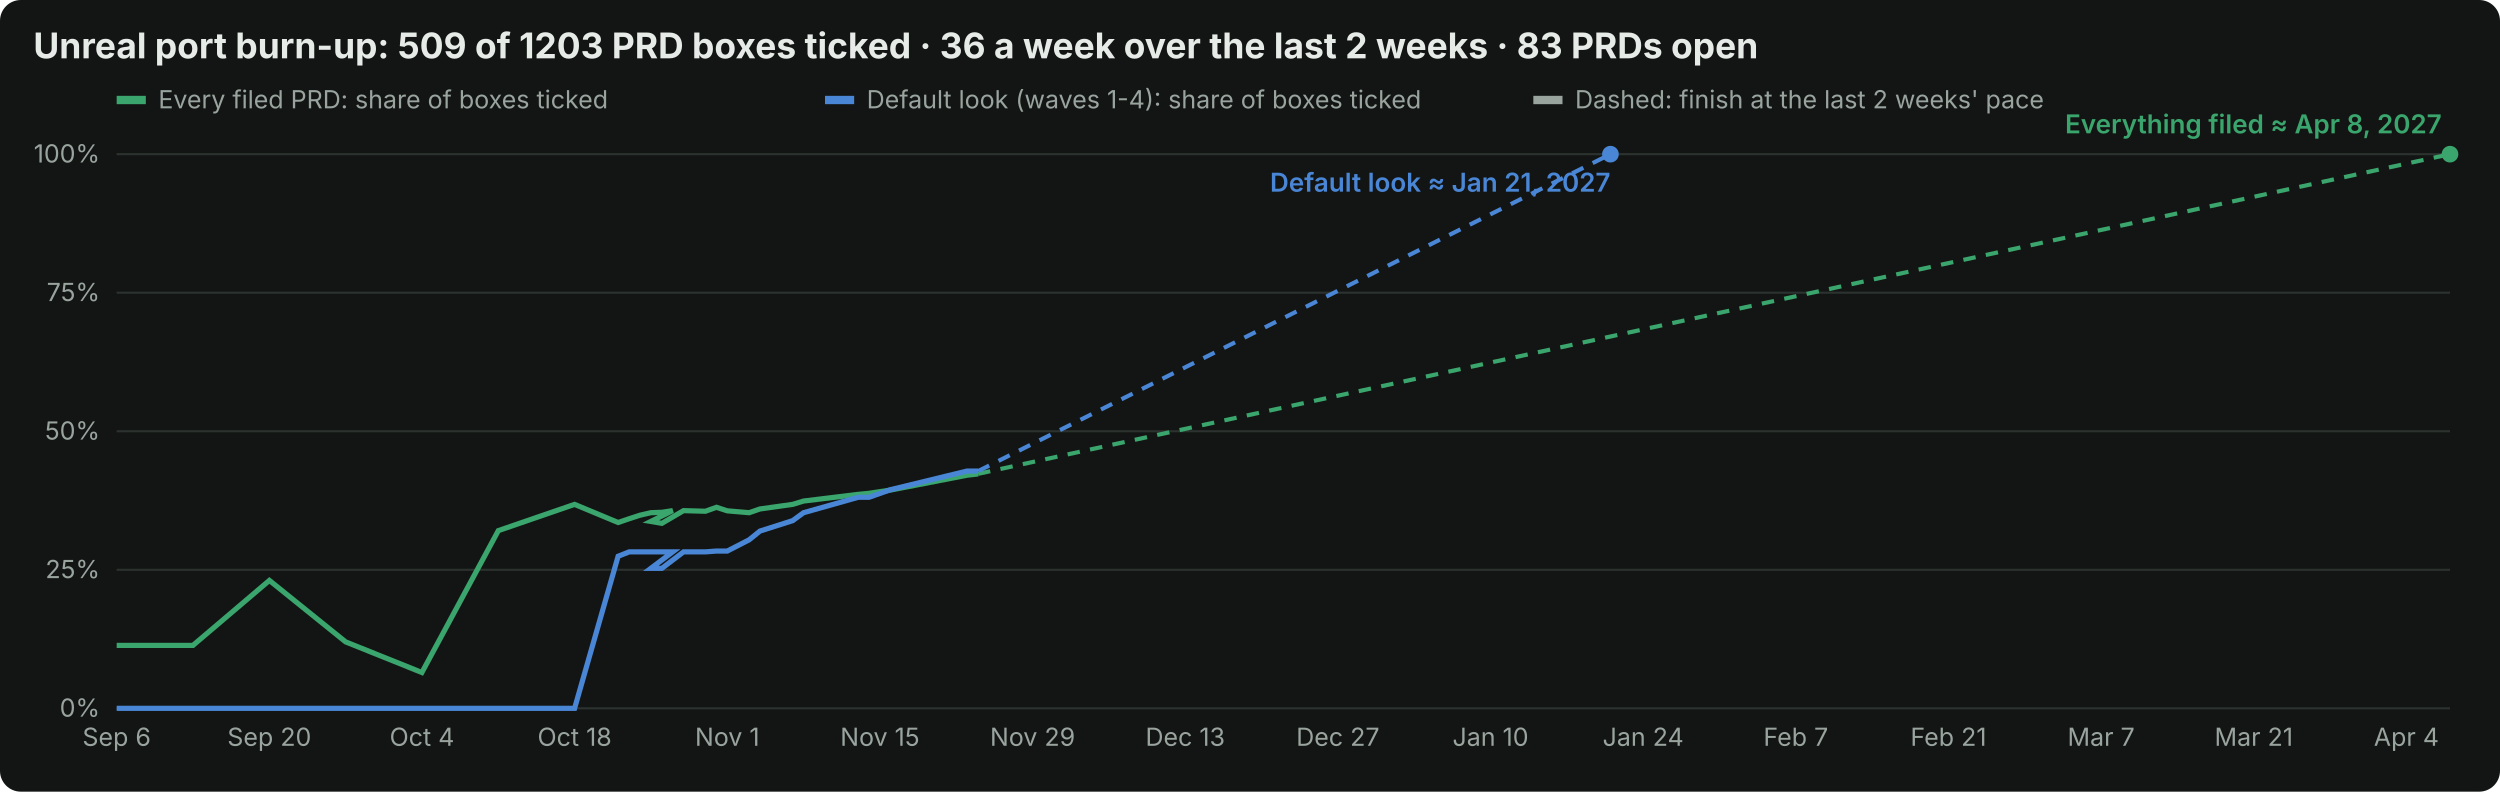
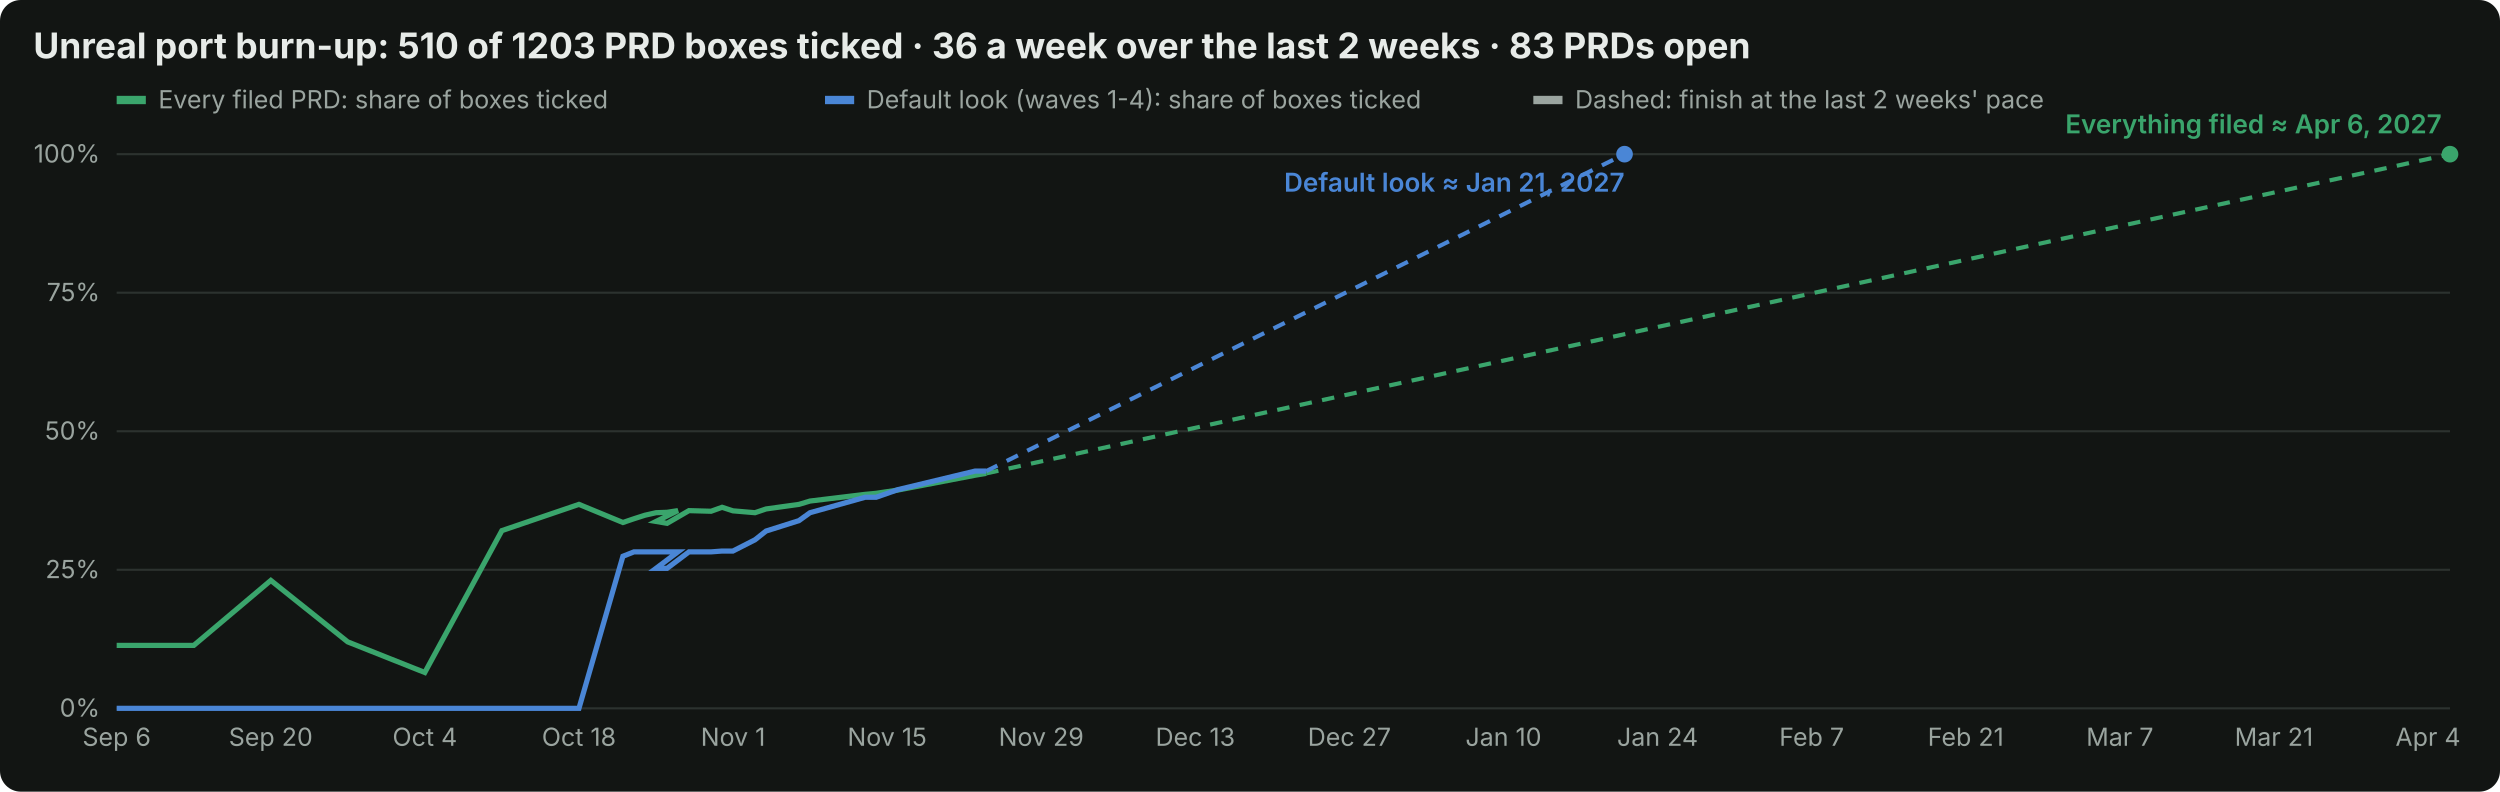
<svg xmlns="http://www.w3.org/2000/svg" viewBox="0 0 1200 380" width="1200" height="380" font-family="system-ui, -apple-system, Segoe UI, sans-serif">
  <style>.h{fill:#e7ebe8;font-size:17px;font-weight:700}.t{fill:#9aa49f;font-size:12px}.e{font-size:12.5px;font-weight:600}</style>
  <rect width="1200" height="380" rx="10" fill="#121513" />
-   <text x="16" y="28" class="h">Unreal port burn-up: 509 of 1203 PRD boxes ticked · 36 a week over the last 2 weeks · 83 PRDs open</text>
+   <text x="16" y="28" class="h">Unreal port burn-up: 510 of 1203 PRD boxes ticked · 36 a week over the last 2 weeks · 83 PRDs open</text>
  <rect x="56" y="46" width="14" height="4" fill="#3aa56c" />
  <text x="76" y="52" class="t">Every filed PRD: share of boxes ticked</text>
  <rect x="396" y="46" width="14" height="4" fill="#4a86d6" />
  <text x="416" y="52" class="t">Default look (waves 1-4): share of boxes ticked</text>
  <rect x="736" y="46" width="14" height="4" fill="#9aa49f" />
  <text x="756" y="52" class="t">Dashed: finish at the last 2 weeks' pace</text>
  <line x1="56" x2="1176" y1="340" y2="340" stroke="#2c322f" />
  <text x="48" y="344" class="t" text-anchor="end">0%</text>
  <line x1="56" x2="1176" y1="273.5" y2="273.5" stroke="#2c322f" />
  <text x="48" y="277.5" class="t" text-anchor="end">25%</text>
  <line x1="56" x2="1176" y1="207" y2="207" stroke="#2c322f" />
  <text x="48" y="211" class="t" text-anchor="end">50%</text>
  <line x1="56" x2="1176" y1="140.5" y2="140.5" stroke="#2c322f" />
  <text x="48" y="144.5" class="t" text-anchor="end">75%</text>
  <line x1="56" x2="1176" y1="74" y2="74" stroke="#2c322f" />
  <text x="48" y="78" class="t" text-anchor="end">100%</text>
  <text x="56" y="358" class="t" text-anchor="middle">Sep 6</text>
-   <text x="129.271" y="358" class="t" text-anchor="middle">Sep 20</text>
-   <text x="202.542" y="358" class="t" text-anchor="middle">Oct 4</text>
-   <text x="275.813" y="358" class="t" text-anchor="middle">Oct 18</text>
-   <text x="349.084" y="358" class="t" text-anchor="middle">Nov 1</text>
-   <text x="422.355" y="358" class="t" text-anchor="middle">Nov 15</text>
-   <text x="495.626" y="358" class="t" text-anchor="middle">Nov 29</text>
-   <text x="568.897" y="358" class="t" text-anchor="middle">Dec 13</text>
-   <text x="642.168" y="358" class="t" text-anchor="middle">Dec 27</text>
-   <text x="715.439" y="358" class="t" text-anchor="middle">Jan 10</text>
-   <text x="788.71" y="358" class="t" text-anchor="middle">Jan 24</text>
-   <text x="861.981" y="358" class="t" text-anchor="middle">Feb 7</text>
-   <text x="935.252" y="358" class="t" text-anchor="middle">Feb 21</text>
-   <text x="1008.523" y="358" class="t" text-anchor="middle">Mar 7</text>
-   <text x="1081.794" y="358" class="t" text-anchor="middle">Mar 21</text>
-   <text x="1155.065" y="358" class="t" text-anchor="middle">Apr 4</text>
-   <path d="M56.0,309.8L92.6,309.8L129.3,278.6L165.9,308.1L202.5,322.8L239.2,254.7L275.8,242.1L296.7,250.8L302.0,249.0L307.2,247.3L312.4,246.1L317.7,245.9L322.9,245.1L312.4,250.3L317.7,251.2L328.1,245.1L338.6,245.4L343.9,243.5L349.1,245.2L359.6,246.1L364.8,244.3L380.5,242.1L385.7,240.5L411.9,237.3L417.1,236.8L427.6,235.2L464.2,228.1L469.5,227.5" stroke="#3aa56c" stroke-width="2.5" fill="none" />
-   <path d="M56.0,340.0L92.6,340.0L129.3,340.0L165.9,340.0L202.5,340.0L239.2,340.0L275.8,340.0L296.7,267.0L302.0,264.9L307.2,264.9L312.4,264.9L317.7,264.9L322.9,264.9L312.4,272.8L317.7,272.8L328.1,264.9L338.6,264.9L343.9,264.5L349.1,264.5L359.6,259.1L364.8,254.9L380.5,249.9L385.7,246.1L411.9,238.7L417.1,238.7L427.6,235.0L464.2,226.1L469.5,226.1" stroke="#4a86d6" stroke-width="2.5" fill="none" />
-   <path d="M469.458,227.453L1176,74" stroke="#3aa56c" stroke-width="2" stroke-dasharray="6 5" fill="none" />
+   <text x="129.962" y="358" class="t" text-anchor="middle">Sep 20</text>
+   <text x="203.925" y="358" class="t" text-anchor="middle">Oct 4</text>
+   <text x="277.887" y="358" class="t" text-anchor="middle">Oct 18</text>
+   <text x="351.849" y="358" class="t" text-anchor="middle">Nov 1</text>
+   <text x="425.811" y="358" class="t" text-anchor="middle">Nov 15</text>
+   <text x="499.774" y="358" class="t" text-anchor="middle">Nov 29</text>
+   <text x="573.736" y="358" class="t" text-anchor="middle">Dec 13</text>
+   <text x="647.698" y="358" class="t" text-anchor="middle">Dec 27</text>
+   <text x="721.66" y="358" class="t" text-anchor="middle">Jan 10</text>
+   <text x="795.623" y="358" class="t" text-anchor="middle">Jan 24</text>
+   <text x="869.585" y="358" class="t" text-anchor="middle">Feb 7</text>
+   <text x="943.547" y="358" class="t" text-anchor="middle">Feb 21</text>
+   <text x="1017.509" y="358" class="t" text-anchor="middle">Mar 7</text>
+   <text x="1091.472" y="358" class="t" text-anchor="middle">Mar 21</text>
+   <text x="1165.434" y="358" class="t" text-anchor="middle">Apr 4</text>
+   <path d="M56.0,309.8L93.0,309.8L130.0,278.6L166.9,308.1L203.9,322.8L240.9,254.7L277.9,242.1L299.0,250.8L304.3,249.0L309.6,247.3L314.9,246.1L320.2,245.9L325.4,245.1L314.9,250.3L320.2,251.2L330.7,245.1L341.3,245.4L346.6,243.5L351.8,245.2L362.4,246.1L367.7,244.3L383.5,242.1L388.8,240.5L415.2,237.3L420.5,236.8L431.1,235.2L468.1,228.1L473.4,227.2" stroke="#3aa56c" stroke-width="2.5" fill="none" />
+   <path d="M56.0,340.0L93.0,340.0L130.0,340.0L166.9,340.0L203.9,340.0L240.9,340.0L277.9,340.0L299.0,267.0L304.3,264.9L309.6,264.9L314.9,264.9L320.2,264.9L325.4,264.9L314.9,272.8L320.2,272.8L330.7,264.9L341.3,264.9L346.6,264.5L351.8,264.5L362.4,259.1L367.7,254.9L383.5,249.9L388.8,246.1L415.2,238.7L420.5,238.7L431.1,235.0L468.1,226.1L473.4,226.1" stroke="#4a86d6" stroke-width="2.5" fill="none" />
+   <path d="M473.358,227.232L1176,74" stroke="#3aa56c" stroke-width="2" stroke-dasharray="6 5" fill="none" />
  <circle cx="1176" cy="74" r="4" fill="#3aa56c" />
-   <text x="1172" y="64" class="e" fill="#3aa56c" text-anchor="end">Everything filed ≈ Apr 8, 2027</text>
-   <path d="M469.458,226.144L773.009,74" stroke="#4a86d6" stroke-width="2" stroke-dasharray="6 5" fill="none" />
-   <circle cx="773.009" cy="74" r="4" fill="#4a86d6" />
-   <text x="773.009" y="92" class="e" fill="#4a86d6" text-anchor="end">Default look ≈ Jan 21, 2027</text>
+   <text x="1172" y="64" class="e" fill="#3aa56c" text-anchor="end">Everything filed ≈ Apr 6, 2027</text>
+   <path d="M473.358,226.144L779.774,74" stroke="#4a86d6" stroke-width="2" stroke-dasharray="6 5" fill="none" />
+   <circle cx="779.774" cy="74" r="4" fill="#4a86d6" />
+   <text x="779.774" y="92" class="e" fill="#4a86d6" text-anchor="end">Default look ≈ Jan 21, 2027</text>
</svg>
